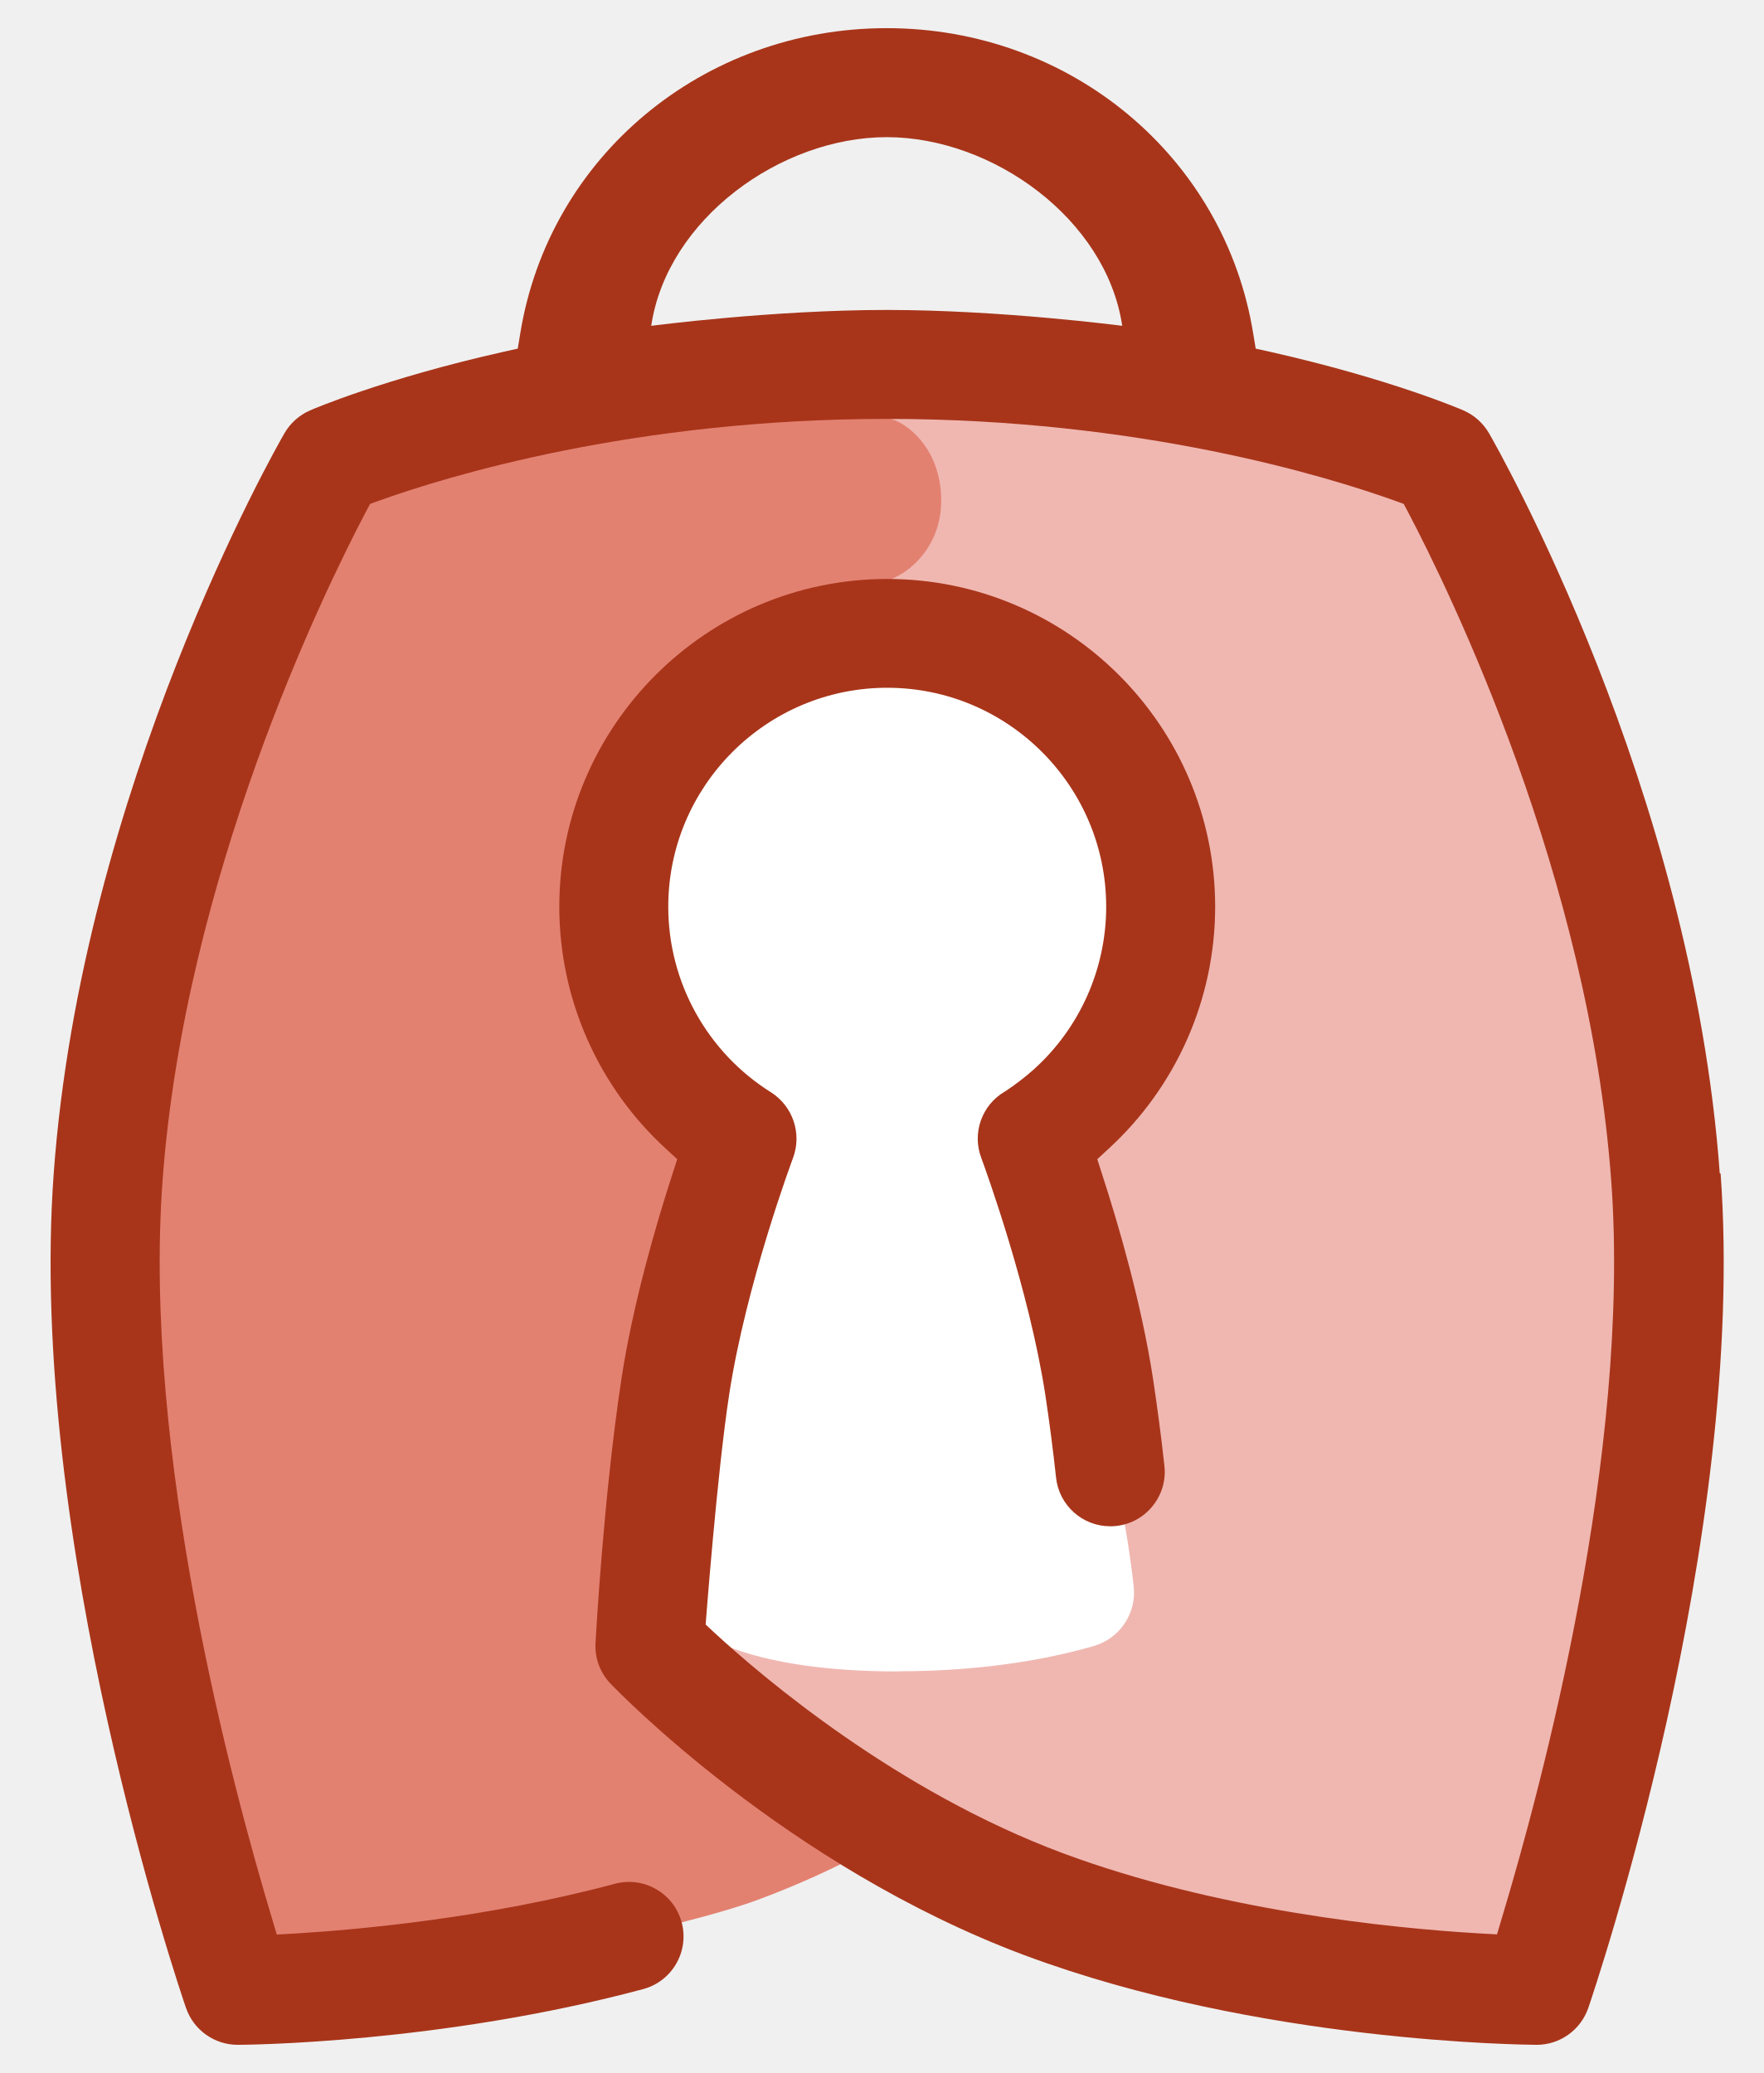
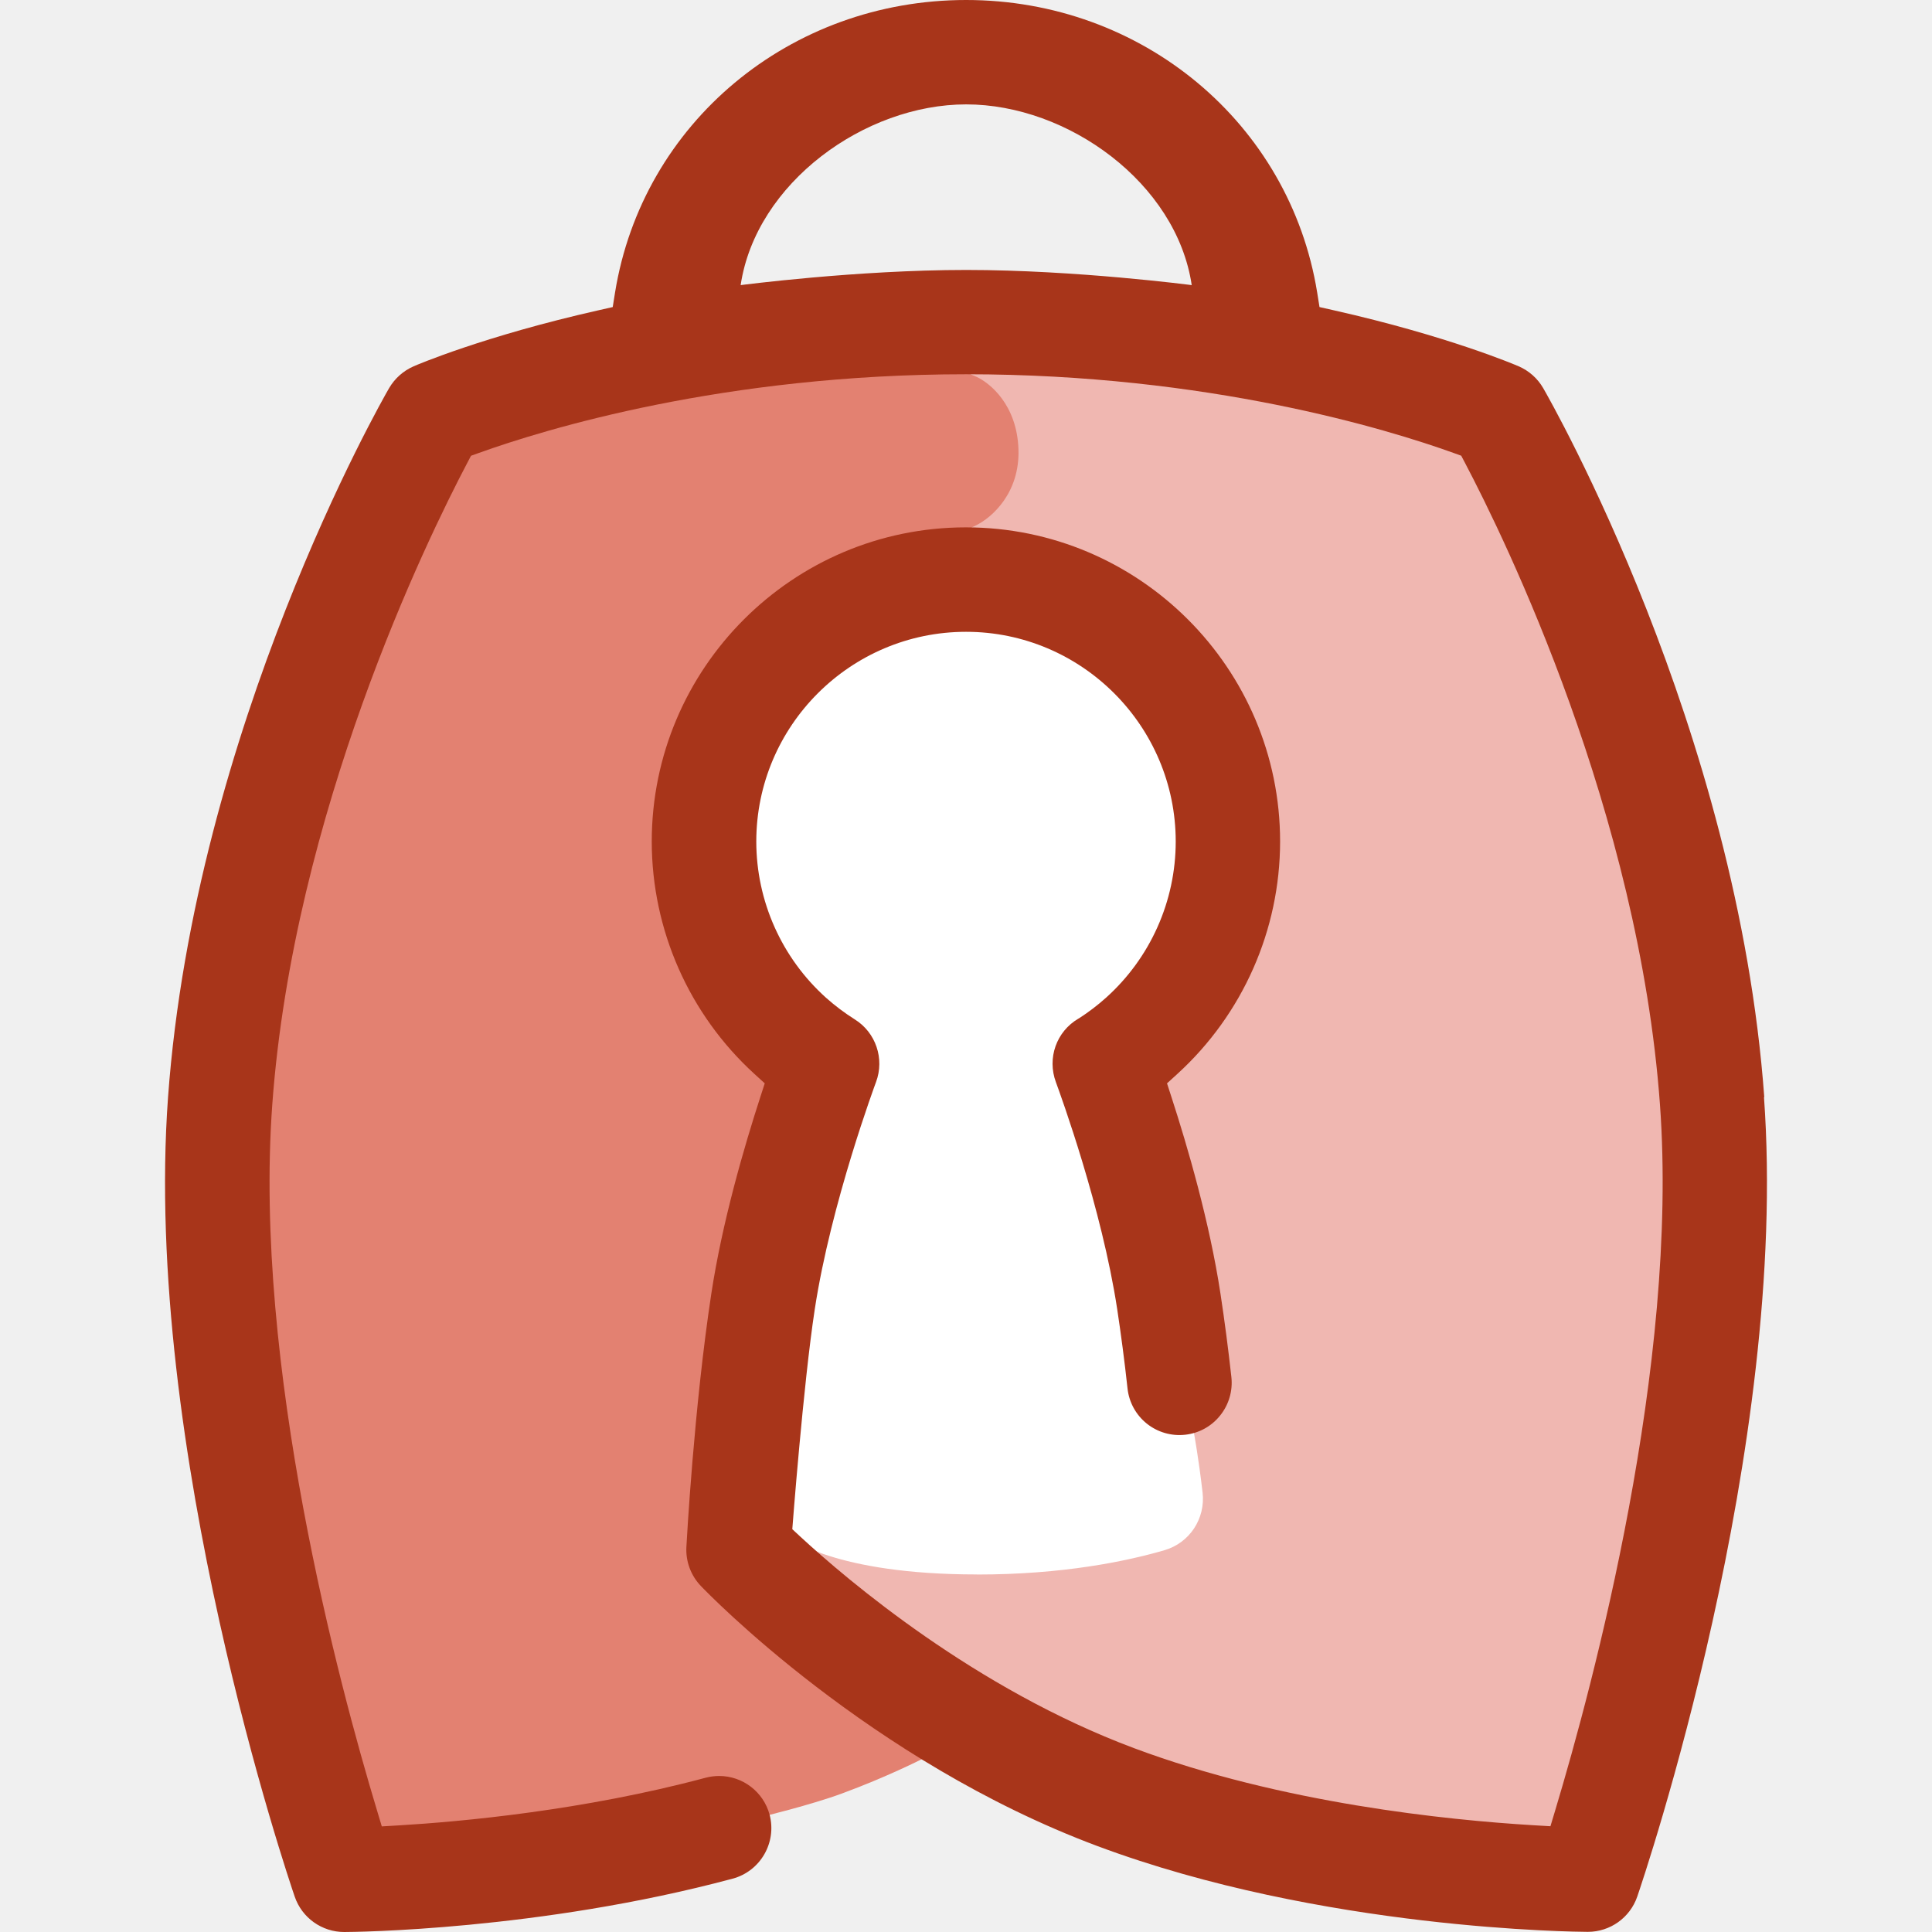
- <svg xmlns="http://www.w3.org/2000/svg" preserveAspectRatio="xMidYMid meet" viewBox="60.672 5.766 99.072 116.468" version="1.1" width="99.072" height="116.468">
-   <path d="m111.17 28.94-.334-.14h-.362c-14.279 0-24.851 3.242-28.734 4.645l-.65.232-.326.613c-2.378 4.524-10.228 20.615-11.482 37.811-1.125 15.366 3.93 34.169 6.15 41.536l.408 1.347 1.403-.083c3.66-.223 10.87-.874 18.088-2.815.214-.056.437-.084.669-.084 1.152 0 2.165.78 2.462 1.895 0 0 2.917-.706 4.729-1.375 2.629-.966 4.672-2.006 4.672-2.006l.493-.28c-7.674-4.71-12.858-10.005-13.062-10.227a2.58 2.58 0 0 1-.706-1.905c.018-.334.446-8.203 1.458-14.808.632-4.144 1.905-8.52 2.862-11.464l.353-1.097-.855-.77a17.953 17.953 0 0 1-5.853-13.248c0-9.876 8.036-17.912 17.912-17.912h.4l.361-.176c1.087-.52 2.899-2.146 2.806-4.961-.093-2.824-1.858-4.31-2.88-4.738z" fill="#e38171" />
-   <path d="m145.516 113.637-.408 1.347-1.403-.083c-5.054-.298-14.855-1.292-23.56-4.553-9.402-3.511-16.954-9.921-19.76-12.523l-.446-.408.344-.381s2.536 2.127 10.823 2.127c5.035 0 8.732-.79 10.85-1.403a2.644 2.644 0 0 0 1.877-2.833c-.232-2.035-.492-3.438-.492-3.438l-.056-.501a2.516 2.516 0 0 0 1.71-.939 2.545 2.545 0 0 0 .548-1.876c-.186-1.7-.4-3.345-.632-4.877-.632-4.144-1.905-8.52-2.862-11.464l-.353-1.087.846-.78a17.919 17.919 0 0 0 5.853-13.248c0-9.885-8.036-17.921-17.912-17.921l.288-.502.26-.13c.976-.464 2.602-1.932 2.509-4.478-.084-2.573-1.654-3.91-2.564-4.292l-.233-.093v-.51c14.168.037 24.638 3.26 28.484 4.635l.65.233.316.613c2.378 4.524 10.228 20.614 11.483 37.81 1.114 15.338-3.93 34.15-6.16 41.537z" fill="#f0b7b1" />
-   <path d="M111.115 99.674c-8.37 0-11.046-2.155-11.148-2.248l-.205-.167.02-.26c0-.084.65-8.538 1.318-12.942.957-6.28 3.596-13.359 3.623-13.433a2.56 2.56 0 0 0-1.04-3.047 12.273 12.273 0 0 1-1.756-1.329 12.821 12.821 0 0 1-4.255-9.531c0-7.06 5.75-12.812 12.811-12.812 7.06 0 12.802 5.751 12.802 12.812 0 3.632-1.551 7.106-4.255 9.531-.51.455-1.059.873-1.626 1.245l-.055.037a2.552 2.552 0 0 0-1.106 3.103c.279.743 2.713 7.45 3.623 13.424.223 1.478.428 3.048.613 4.673a2.561 2.561 0 0 0 2.537 2.276c.093 0 .185 0 .288-.018l.464-.056.084.465c.01.055.27 1.44.501 3.465a3.13 3.13 0 0 1-2.238 3.381c-2.23.65-5.955 1.422-10.99 1.422z" fill="#ffffff" />
-   <path d="M157.278 71.692c-1.57-21.618-12.496-40.774-12.96-41.582a3.09 3.09 0 0 0-1.43-1.282c-.168-.075-4.135-1.775-10.842-3.29l-.836-.185-.14-.845c-1.607-9.94-10.265-17.16-20.587-17.16-10.321 0-18.98 7.22-20.587 17.16l-.139.845-.836.186c-6.717 1.514-10.674 3.214-10.842 3.289a3.09 3.09 0 0 0-1.43 1.282c-.465.808-11.39 19.964-12.96 41.582-1.496 20.55 7.06 45.82 7.432 46.887a3.074 3.074 0 0 0 2.908 2.072c.464 0 11.408-.083 22.77-3.13a3.063 3.063 0 1 0-1.589-5.918c-7.172 1.923-14.344 2.573-17.985 2.796l-1.004.056-.288-.967c-2.21-7.348-7.246-26.077-6.131-41.36 1.245-17.102 9.058-33.11 11.427-37.615l.232-.436.464-.168c3.856-1.384 14.363-4.608 28.568-4.608 14.204 0 24.711 3.224 28.567 4.608l.464.168.232.436c2.37 4.506 10.182 20.522 11.427 37.616 1.115 15.254-3.92 34.002-6.131 41.35l-.288.966-1.004-.055c-5.035-.298-14.77-1.292-23.41-4.515-9.319-3.484-16.806-9.848-19.593-12.421l-.446-.418s.64-8.473 1.319-12.904c.947-6.225 3.567-13.257 3.595-13.322a3.093 3.093 0 0 0-1.236-3.67 12.308 12.308 0 0 1-5.778-10.433c0-6.782 5.518-12.3 12.3-12.3 6.782 0 12.3 5.518 12.3 12.3 0 3.493-1.486 6.828-4.087 9.16-.493.437-1.013.836-1.561 1.199l-.047.028a3.06 3.06 0 0 0-1.319 3.734c.27.734 2.685 7.386 3.596 13.313.222 1.468.427 3.029.603 4.654a3.06 3.06 0 0 0 3.048 2.722c.111 0 .222 0 .334-.018a3.037 3.037 0 0 0 2.053-1.134c.511-.64.743-1.44.65-2.248-.185-1.71-.408-3.354-.64-4.896-.642-4.18-1.914-8.584-2.88-11.547l-.251-.78.603-.558a18.448 18.448 0 0 0 6.02-13.62c0-10.163-8.268-18.422-18.422-18.422S92.09 46.562 92.09 56.717a18.448 18.448 0 0 0 6.02 13.619l.604.557-.251.78c-.966 2.964-2.239 7.368-2.88 11.548-1.013 6.661-1.44 14.53-1.459 14.864-.046.836.26 1.673.846 2.276.4.419 9.912 10.266 23.253 15.255 13.192 4.924 28.13 5.026 28.753 5.035h.018c1.31 0 2.472-.836 2.899-2.072.362-1.068 8.928-26.328 7.432-46.887zM110.483 23.18c-6.438 0-13.229.892-13.229.892.892-5.992 7.274-10.6 13.23-10.6 5.954 0 12.337 4.608 13.228 10.6 0 0-6.79-.892-13.229-.892z" fill="#a8351a" />
-   <path d="M310.37 116.34c-.474-.594-.707-1.458-.707-2.582v-14.27c0-2.75-.408-4.72-1.217-5.927-.808-1.208-2.136-1.811-3.985-1.811-1.217 0-2.285.362-3.224 1.096a7.281 7.281 0 0 0-2.155 2.722c-.511 1.087-.762 2.137-.762 3.15v15.04c0 1.124-.232 1.988-.706 2.583-.474.594-1.152.9-2.062.9h-5.036c-.92 0-1.662-.306-2.21-.928-.549-.614-.827-1.468-.827-2.555V74.396c0-.809.213-1.431.65-1.85.437-.426 1.05-.63 1.84-.63h5.861c.809 0 1.431.213 1.85.63.426.428.63 1.041.63 1.85v13.74c.958-1.57 2.258-2.852 3.903-3.874 1.644-1.013 3.604-1.524 5.89-1.524 3.038 0 5.472.66 7.283 1.979 1.812 1.32 3.122 3.214 3.911 5.676.79 2.471 1.19 5.519 1.19 9.151v14.214c0 1.068-.316 1.914-.958 2.545-.631.623-1.42.939-2.36.939h-4.756c-.9 0-1.588-.298-2.062-.901zm-46.628-.027c-.557-.613-.826-1.468-.826-2.555V92.64h-5.946c-.79 0-1.403-.213-1.84-.65-.436-.437-.65-1.05-.65-1.84v-3.595c0-.808.214-1.43.65-1.848.437-.428 1.05-.632 1.84-.632h5.946V76.83c0-.809.213-1.431.65-1.85.436-.417 1.05-.63 1.84-.63h5.861c.809 0 1.431.213 1.85.63.426.428.63 1.041.63 1.85v7.246h5.946c.809 0 1.431.214 1.85.632.427.427.63 1.04.63 1.848v3.596c0 .79-.213 1.402-.63 1.84-.428.436-1.041.65-1.85.65h-5.945v21.116c0 1.124-.232 1.988-.706 2.583-.474.594-1.152.9-2.063.9h-5.035c-.92 0-1.654-.306-2.211-.928zm-41.452.065c-1.719-1.273-2.936-3.103-3.633-5.5-.696-2.397-1.05-5.435-1.05-9.123V87.541c0-1.068.316-1.914.957-2.545.632-.623 1.422-.939 2.36-.939h4.757c.9 0 1.588.298 2.062.902.474.594.706 1.458.706 2.582v14.26c0 1.84.177 3.308.53 4.395.353 1.087.9 1.876 1.663 2.36.752.492 1.755.733 3.01.733 1.254 0 2.285-.343 3.223-1.04a6.924 6.924 0 0 0 2.156-2.61c.501-1.05.761-2.072.761-3.066V87.532c0-1.124.233-1.988.706-2.583.474-.594 1.152-.9 2.063-.9h5.035c.92 0 1.663.306 2.211.928.558.623.827 1.468.827 2.555v27.201c0 .79-.214 1.403-.632 1.84-.427.436-1.04.65-1.848.65h-5.863c-.79 0-1.402-.214-1.839-.65-.437-.437-.65-1.05-.65-1.84v-2.322c-1.031 1.681-2.425 3.075-4.172 4.19-1.746 1.114-3.809 1.672-6.168 1.672-3.038 0-5.426-.632-7.144-1.905zm-48.643.39c-.39-.316-.576-.753-.576-1.329 0-.353.065-.706.195-1.077l12.662-36.046c.483-1.328 1.422-1.988 2.815-1.988h7.85c1.459 0 2.416.66 2.871 1.988l12.607 36.046c.13.371.195.724.195 1.077 0 .576-.195 1.013-.576 1.329-.39.316-.938.474-1.663.474h-6.14c-.79 0-1.497-.177-2.119-.53-.622-.353-1.04-.855-1.254-1.523l-1.877-5.528h-11.78l-1.932 5.528c-.26.696-.613 1.217-1.078 1.551-.464.334-1.059.502-1.793.502h-6.744c-.716 0-1.273-.158-1.663-.474zm23.114-15.673-4.088-12.328-3.707 12.328zm60.692-37.95c-.437-.436-.65-1.05-.65-1.84V25.373c0-.809.213-1.431.65-1.849.437-.427 1.05-.632 1.84-.632h16.805c2.62 0 4.905.66 6.856 1.979 1.951 1.32 3.447 3.084 4.478 5.295 1.031 2.211 1.552 4.636 1.552 7.275 0 2.638-.586 5.128-1.738 7.367-1.16 2.239-2.796 4.013-4.896 5.323-2.1 1.31-4.496 1.96-7.19 1.96h-7.358v9.234c0 .79-.214 1.403-.632 1.84-.418.437-1.04.65-1.848.65h-6.03c-.79 0-1.402-.213-1.84-.65zm16.713-20.744c1.514 0 2.685-.446 3.512-1.338.826-.892 1.244-2.165 1.244-3.8 0-1.533-.418-2.75-1.254-3.66-.836-.91-2.006-1.366-3.493-1.366h-6.354V42.41h6.354zm-42.029 20.744c-.436-.436-.65-1.05-.65-1.84V33.334h-8.24c-.79 0-1.403-.213-1.84-.65-.436-.437-.65-1.05-.65-1.84v-5.471c0-.809.214-1.431.65-1.849.437-.427 1.05-.632 1.84-.632h27.48c.808 0 1.43.214 1.849.632.427.427.631 1.04.631 1.849v5.472c0 .79-.213 1.402-.631 1.839-.428.437-1.04.65-1.85.65h-8.24v27.973c0 .79-.213 1.403-.631 1.84-.428.436-1.04.65-1.849.65h-6.03c-.789 0-1.402-.214-1.839-.65zm-47.11-1.189c-3.363-1.886-6.02-4.468-7.961-7.738-1.942-3.27-2.918-6.894-2.918-10.88 0-3.985.976-7.636 2.918-10.915 1.941-3.28 4.598-5.862 7.961-7.757 3.363-1.886 7.089-2.834 11.185-2.834 4.097 0 7.795.948 11.158 2.834 3.363 1.886 6.02 4.478 7.98 7.757 1.951 3.28 2.927 6.921 2.927 10.916s-.976 7.608-2.927 10.879c-1.95 3.27-4.608 5.852-7.98 7.738-3.363 1.886-7.08 2.834-11.158 2.834-4.078 0-7.822-.948-11.185-2.834zm2.128-12.857c.873 1.672 2.1 2.954 3.678 3.874 1.58.91 3.373 1.365 5.38 1.365 2.006 0 3.8-.455 5.36-1.365 1.57-.91 2.787-2.202 3.65-3.874.865-1.673 1.301-3.586 1.301-5.76s-.436-4.097-1.3-5.779c-.864-1.681-2.081-2.972-3.651-3.901-1.57-.92-3.354-1.385-5.36-1.385-2.007 0-3.8.465-5.38 1.385-1.579.92-2.805 2.22-3.678 3.901-.874 1.682-1.31 3.605-1.31 5.779s.436 4.097 1.31 5.76z" fill="#a8351a" />
+ <svg xmlns="http://www.w3.org/2000/svg" width="256" height="256">
+   <path fill="#e38171" d="m129.586 48.765-.745-.316h-.805c-32.272 0-56.17 7.333-64.941 10.485l-1.468.53-.725 1.387c-5.376 10.22-23.122 46.581-25.947 85.452-2.53 34.72 8.884 77.21 13.9 93.867l.92 3.05 3.172-.195c8.261-.489 24.56-1.979 40.869-6.353a5.773 5.773 0 0 1 7.068 4.08s6.59-1.592 10.7-3.112c5.926-2.182 10.556-4.539 10.556-4.539l1.123-.632c-17.34-10.659-29.05-22.612-29.518-23.102a5.79 5.79 0 0 1-1.59-4.294c.04-.754 1.018-18.532 3.293-33.475 1.428-9.363 4.294-19.256 6.467-25.908l.805-2.468-1.917-1.754a40.534 40.534 0 0 1-13.218-29.925c0-22.327 18.155-40.482 40.47-40.482h.909l.826-.387c2.457-1.173 6.548-4.845 6.334-11.2-.214-6.385-4.192-9.73-6.497-10.7z" />
+   <path fill="#f0b7b1" d="m207.204 240.169-.917 3.05-3.172-.194c-11.424-.683-33.558-2.916-53.232-10.28-21.246-7.936-38.31-22.43-44.654-28.304l-1.01-.928.786-.848s5.733 4.815 24.468 4.815c11.384 0 19.727-1.785 24.51-3.172 2.785-.815 4.559-3.53 4.233-6.405-.53-4.6-1.112-7.762-1.112-7.762l-.122-1.142a5.735 5.735 0 0 0 3.866-2.133 5.7 5.7 0 0 0 1.234-4.243 269.919 269.919 0 0 0-1.439-11.025c-1.427-9.374-4.303-19.256-6.455-25.908l-.807-2.457 1.918-1.755a40.507 40.507 0 0 0 13.229-29.925c0-22.327-18.155-40.492-40.482-40.492l.652-1.142.582-.286c2.192-1.05 5.875-4.355 5.67-10.118-.193-5.813-3.732-8.833-5.793-9.69l-.53-.214v-1.152c32.006.091 55.67 7.354 64.36 10.485l1.468.53.724 1.387c5.386 10.22 23.123 46.582 25.948 85.442 2.53 34.648-8.884 77.18-13.912 93.867z" />
+   <path fill="#ffffff" d="M129.453 208.623c-18.92 0-24.958-4.876-25.203-5.08l-.448-.377.04-.592c.01-.193 1.468-19.298 2.988-29.232 2.153-14.188 8.13-30.19 8.19-30.355a5.783 5.783 0 0 0-2.345-6.893 28.41 28.41 0 0 1-3.978-3 28.977 28.977 0 0 1-9.618-21.551c0-15.963 12.984-28.946 28.947-28.946 15.962 0 28.936 12.983 28.936 28.946a29.01 29.01 0 0 1-13.3 24.367l-.133.081a5.762 5.762 0 0 0-2.51 7.017c.623 1.684 6.13 16.84 8.19 30.333.51 3.336.97 6.886 1.378 10.558a5.764 5.764 0 0 0 5.732 5.13c.215 0 .428-.01.643-.03l1.06-.112.194 1.05c.021.133.601 3.244 1.132 7.833.398 3.458-1.724 6.671-5.048 7.64-5.04 1.468-13.443 3.223-24.837 3.223z" />
+   <path fill="#a8351a" d="M233.775 145.386c-3.56-48.846-28.242-92.133-29.294-93.96a6.92 6.92 0 0 0-3.243-2.886c-.378-.163-9.343-4.008-24.5-7.425l-1.897-.428-.306-1.918C170.905 16.309 151.352 0 128.015 0c-23.336 0-42.89 16.3-46.52 38.77l-.306 1.918-1.897.428c-15.187 3.426-24.122 7.26-24.49 7.424a7.023 7.023 0 0 0-3.243 2.887c-1.05 1.815-25.733 45.113-29.293 93.959-3.386 46.448 15.962 103.535 16.79 105.942A6.927 6.927 0 0 0 45.624 256c1.04 0 25.785-.185 51.456-7.068 3.682-.99 5.874-4.795 4.896-8.476a6.93 6.93 0 0 0-6.681-5.13c-.6 0-1.204.08-1.795.233-16.207 4.345-32.414 5.824-40.646 6.314l-2.264.134-.652-2.174c-5.008-16.594-16.38-58.923-13.861-93.459 2.814-38.635 20.47-74.823 25.815-84.993l.52-.99 1.05-.377c8.72-3.13 32.455-10.423 64.554-10.423 32.097 0 55.832 7.283 64.552 10.414l1.05.378.521.988c5.344 10.169 23.01 46.367 25.815 84.994 2.509 34.464-8.864 76.833-13.86 93.448l-.653 2.173-2.265-.134c-11.373-.683-33.373-2.906-52.905-10.21-21.052-7.863-37.973-22.254-44.277-28.078l-1.01-.939s1.448-19.144 2.978-29.15c2.143-14.066 8.068-29.966 8.12-30.11 1.143-3.068-.03-6.548-2.805-8.281a29.063 29.063 0 0 1-3.825-2.877 27.859 27.859 0 0 1-9.24-20.694c0-15.33 12.474-27.795 27.794-27.795 15.318 0 27.783 12.475 27.783 27.795a27.824 27.824 0 0 1-9.24 20.694 28.41 28.41 0 0 1-3.54 2.702l-.112.063c-2.917 1.703-4.173 5.232-2.98 8.435.613 1.662 6.08 16.676 8.12 30.078.5 3.315.97 6.843 1.367 10.506a6.914 6.914 0 0 0 7.639 6.119 6.862 6.862 0 0 0 4.641-2.56 6.92 6.92 0 0 0 1.479-5.089 274.073 274.073 0 0 0-1.448-11.067c-1.439-9.444-4.335-19.4-6.508-26.08l-.571-1.765 1.377-1.254a41.713 41.713 0 0 0 13.607-30.782c0-22.96-18.676-41.635-41.636-41.635-22.958 0-41.624 18.675-41.624 41.635a41.74 41.74 0 0 0 13.597 30.782l1.376 1.254-.571 1.764c-2.173 6.692-5.07 16.646-6.507 26.091-2.295 15.065-3.265 32.833-3.305 33.587a6.943 6.943 0 0 0 1.907 5.15c.898.94 22.398 23.206 52.538 34.465 29.803 11.138 63.564 11.363 64.971 11.373h.031a6.92 6.92 0 0 0 6.548-4.671c.827-2.407 20.175-59.505 16.79-105.942zM128.025 35.77c-14.543 0-29.884 2.01-29.884 2.01 2.02-13.535 16.432-23.949 29.885-23.949 13.454 0 27.864 10.404 29.884 23.95 0 0-15.34-2.011-29.884-2.011z" />
</svg>
